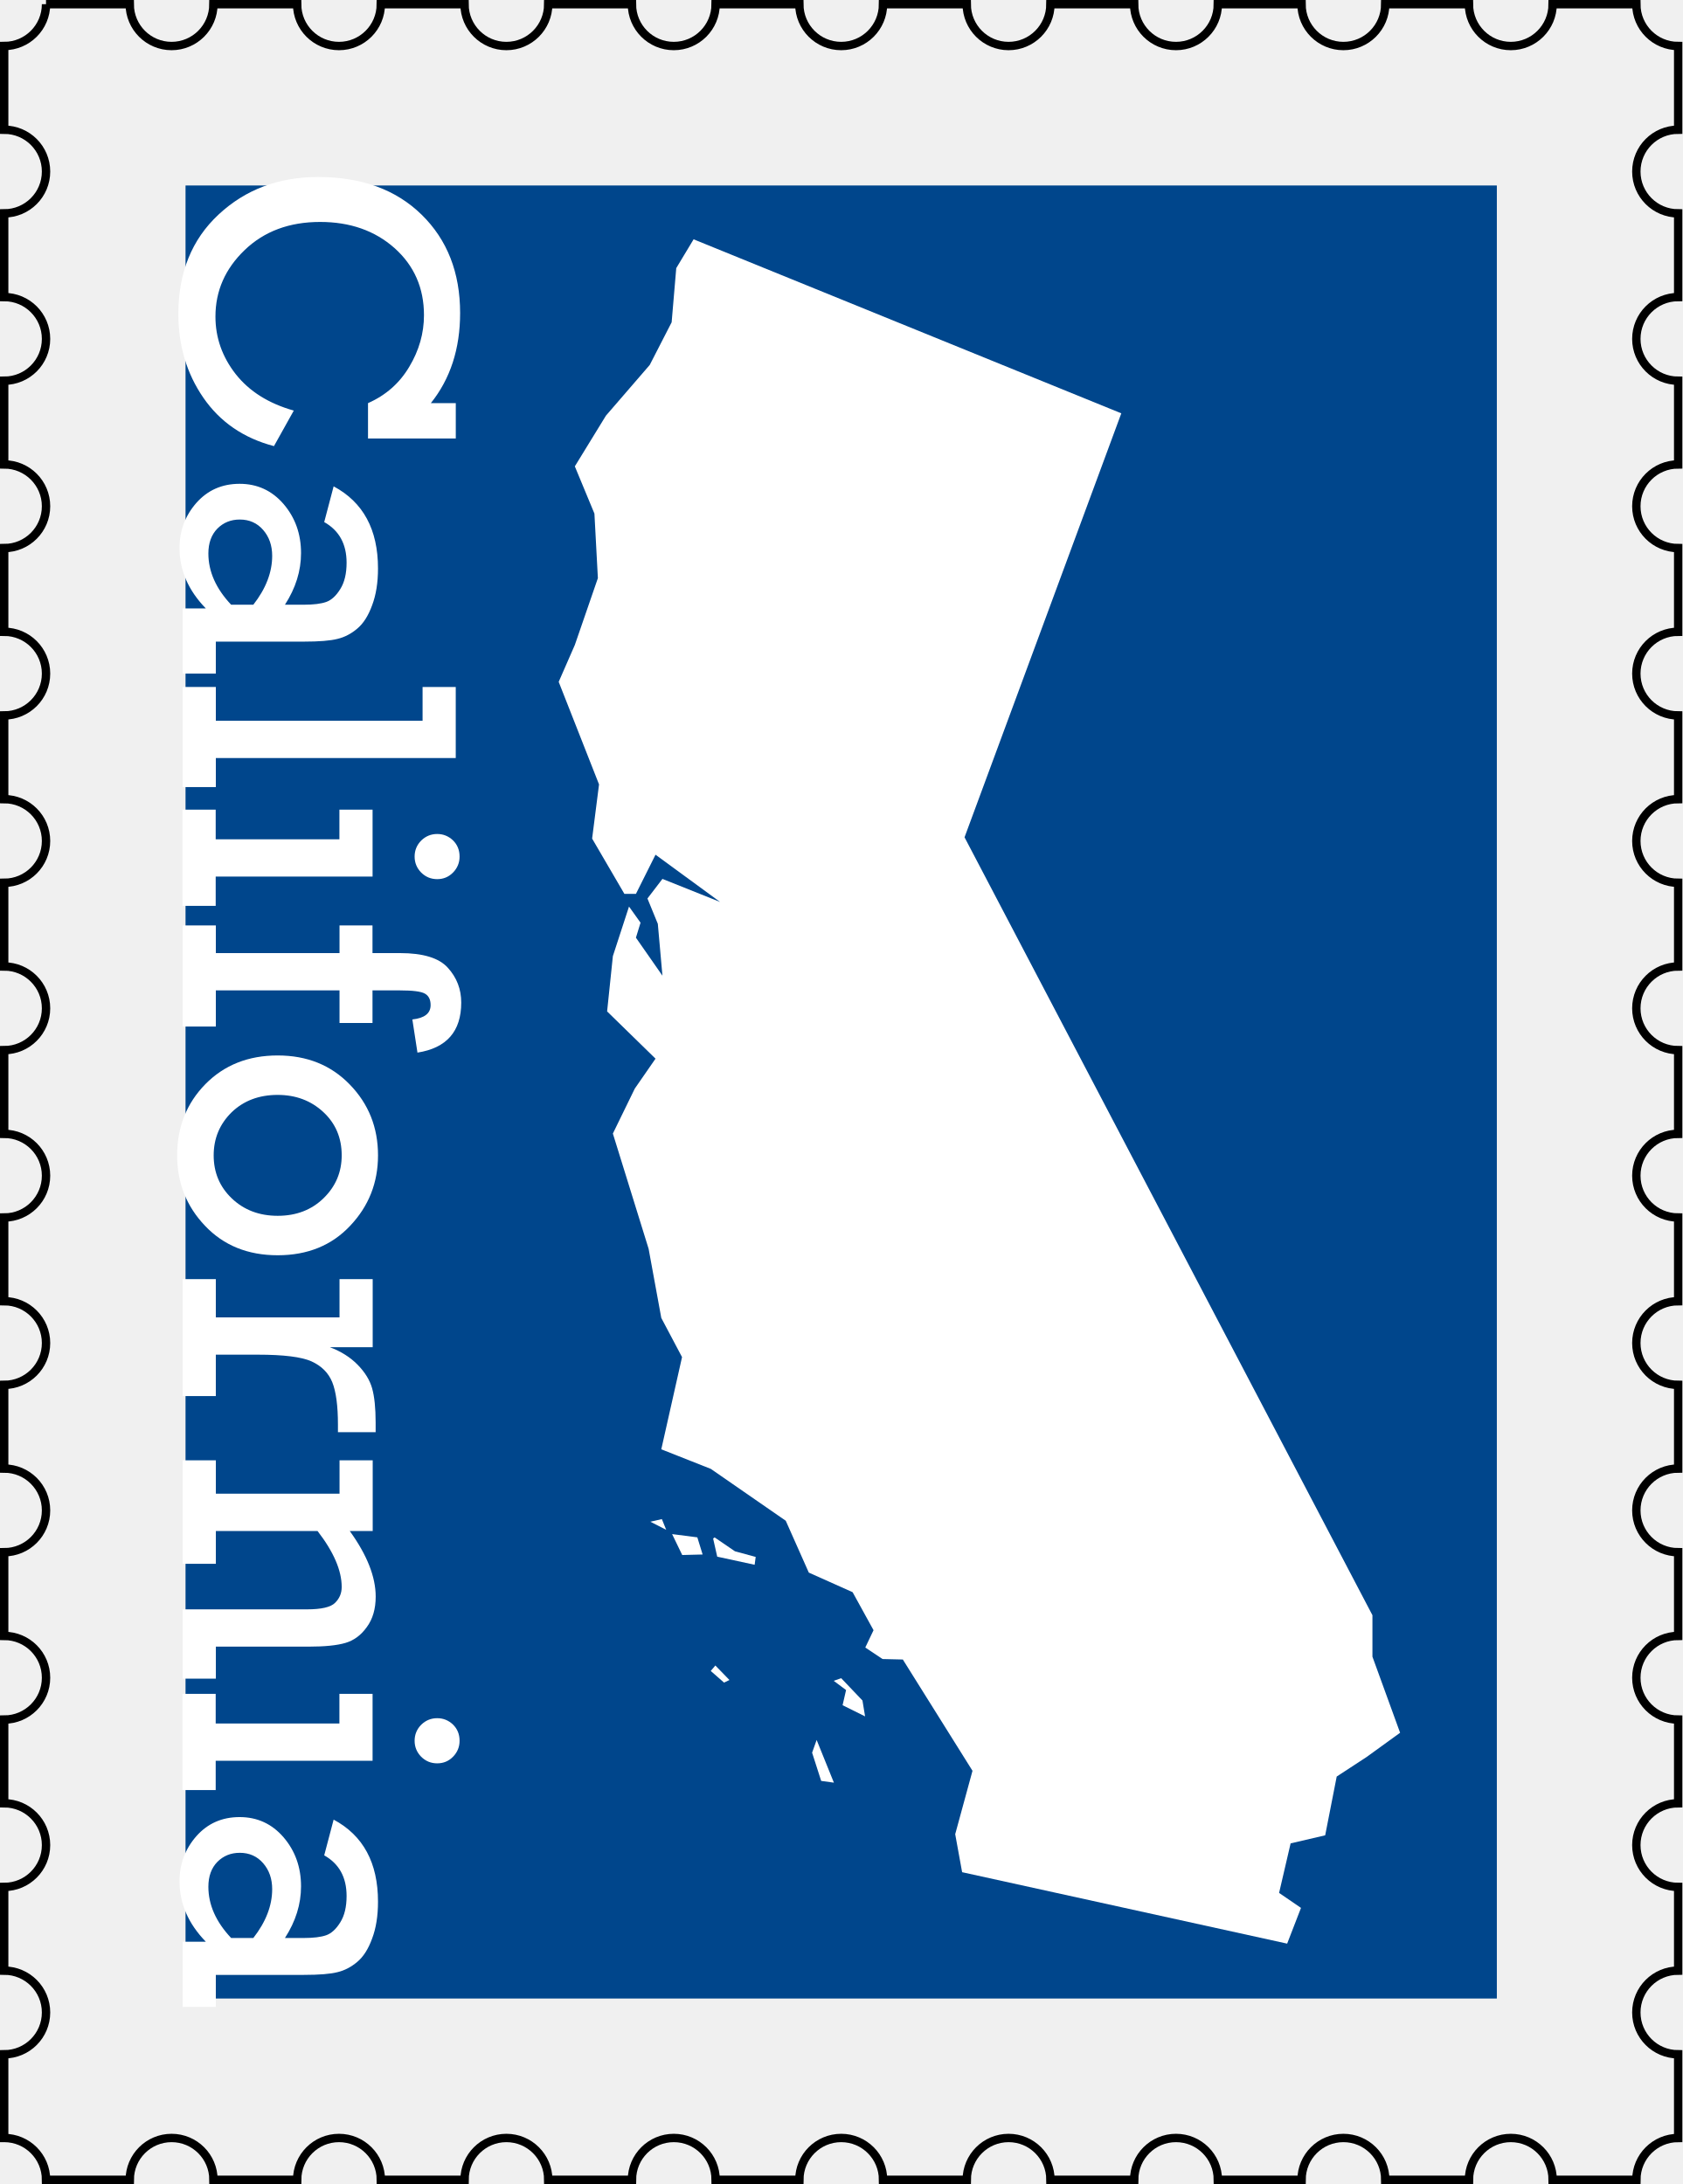
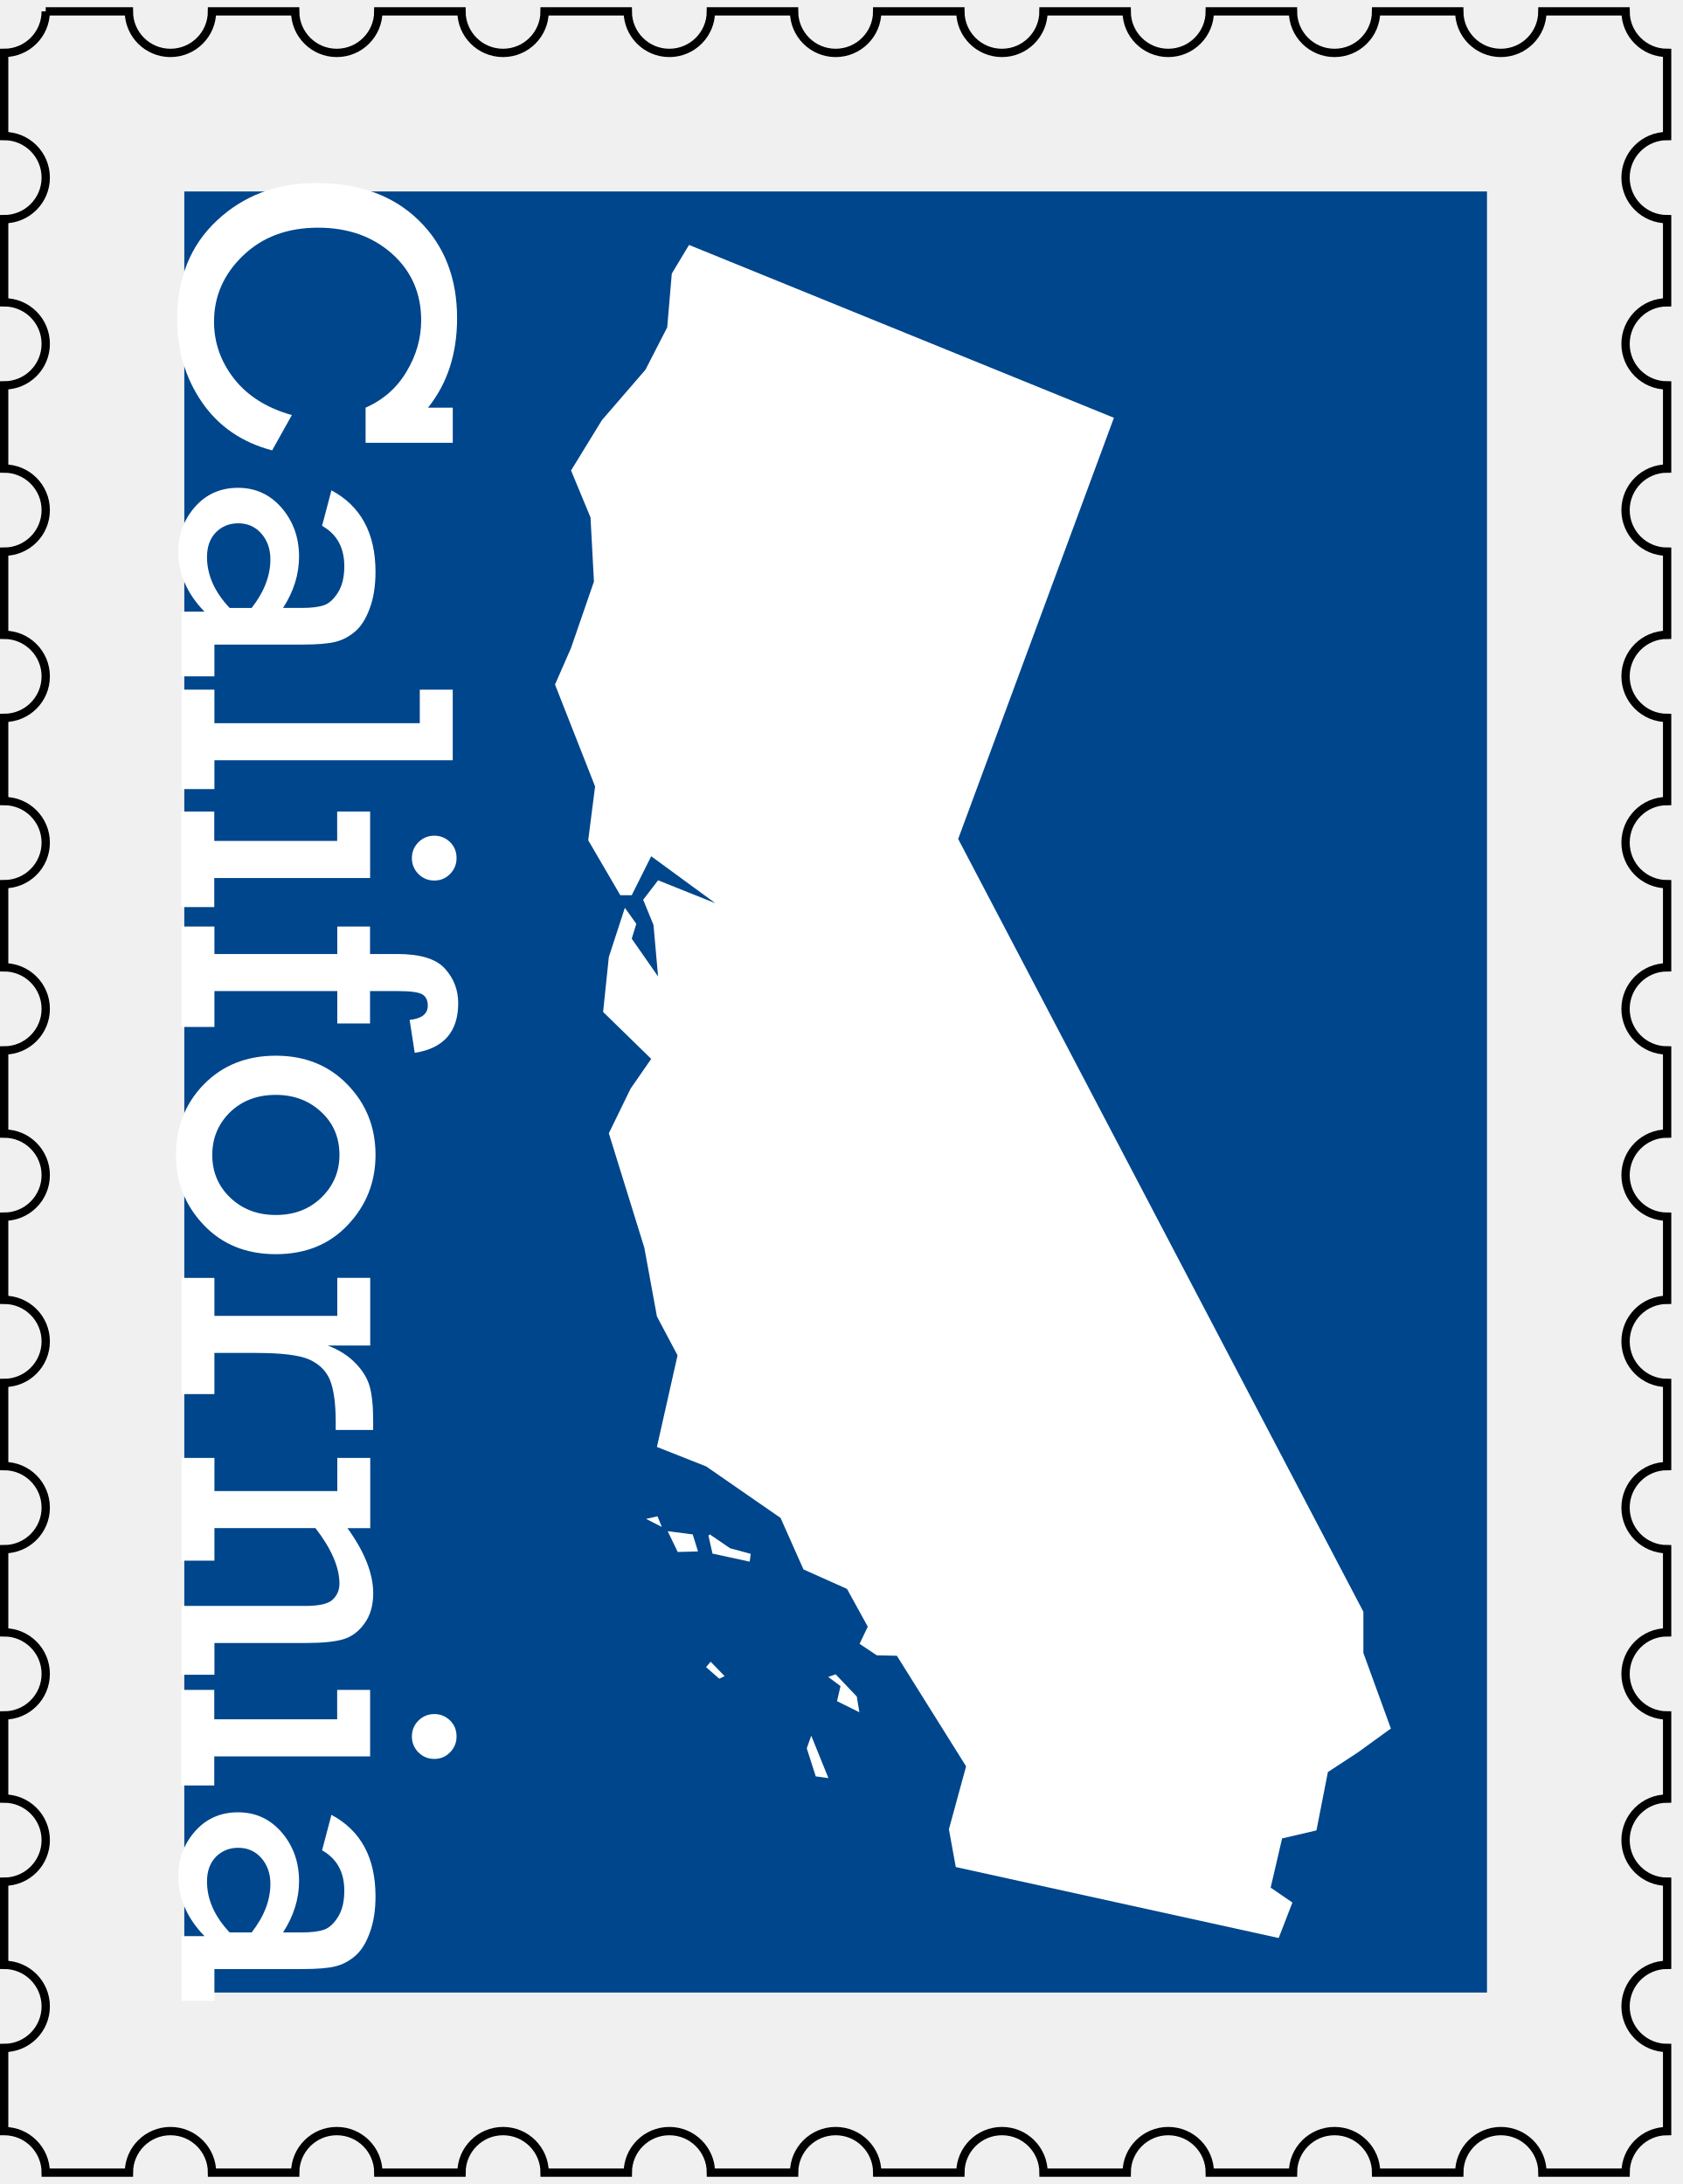
- <svg xmlns="http://www.w3.org/2000/svg" id="ca-stamp" height="783" width="603" version="1.1" viewBox="0 0 603 783">
+ <svg xmlns="http://www.w3.org/2000/svg" id="ca-stamp" height="783" width="603" version="1.1" viewBox="0 0 607 783">
  <g id="border" transform="translate(.5 -269.9)">
    <path d="m16 271.4a15 15 0 0 1 -15 15v30a15 15 0 0 1 15 15 15 15 0 0 1 -15 15v30a15 15 0 0 1 15 15 15 15 0 0 1 -15 15v30a15 15 0 0 1 15 15 15 15 0 0 1 -15 15v30a15 15 0 0 1 15 15 15 15 0 0 1 -15 15v30a15 15 0 0 1 15 15 15 15 0 0 1 -15 15v30a15 15 0 0 1 15 15 15 15 0 0 1 -15 15v30a15 15 0 0 1 15 15 15 15 0 0 1 -15 15v30a15 15 0 0 1 15 15 15 15 0 0 1 -15 15v30a15 15 0 0 1 15 15 15 15 0 0 1 -15 15v30a15 15 0 0 1 15 15 15 15 0 0 1 -15 15v30a15 15 0 0 1 15 15 15 15 0 0 1 -15 15v30a15 15 0 0 1 15 15 15 15 0 0 1 -15 15v30a15 15 0 0 1 0.006 0 15 15 0 0 1 15 15h30a15 15 0 0 1 15 -15 15 15 0 0 1 15 15h30a15 15 0 0 1 15 -15 15 15 0 0 1 15 15h30a15 15 0 0 1 15 -15 15 15 0 0 1 15 15h30a15 15 0 0 1 15 -15 15 15 0 0 1 15 15h30a15 15 0 0 1 15 -15 15 15 0 0 1 15 15h30a15 15 0 0 1 15 -15 15 15 0 0 1 15 15h30a15 15 0 0 1 15 -15 15 15 0 0 1 15 15h30a15 15 0 0 1 15 -15 15 15 0 0 1 15 15h30a15 15 0 0 1 15 -15 15 15 0 0 1 15 15h30a15 15 0 0 1 14.99 -15v-30a15 15 0 0 1 -15 -15 15 15 0 0 1 15 -15v-30a15 15 0 0 1 -15 -15 15 15 0 0 1 15 -15v-30a15 15 0 0 1 -15 -15 15 15 0 0 1 15 -15v-30a15 15 0 0 1 -15 -15 15 15 0 0 1 15 -15v-30a15 15 0 0 1 -15 -15 15 15 0 0 1 15 -15v-30a15 15 0 0 1 -15 -15 15 15 0 0 1 15 -15v-30a15 15 0 0 1 -15 -15 15 15 0 0 1 15 -15v-30a15 15 0 0 1 -15 -15 15 15 0 0 1 15 -15v-30a15 15 0 0 1 -15 -15 15 15 0 0 1 15 -15v-30a15 15 0 0 1 -15 -15 15 15 0 0 1 15 -15v-30a15 15 0 0 1 -15 -15 15 15 0 0 1 15 -15v-30a15 15 0 0 1 -15 -15 15 15 0 0 1 15 -15v-30a15 15 0 0 1 -15 -15h-30a15 15 0 0 1 -15 15 15 15 0 0 1 -15 -15h-30a15 15 0 0 1 -15 15 15 15 0 0 1 -15 -15h-30a15 15 0 0 1 -15 15 15 15 0 0 1 -15 -15h-30a15 15 0 0 1 -15 15 15 15 0 0 1 -15 -15h-30a15 15 0 0 1 -15 15 15 15 0 0 1 -15 -15h-30a15 15 0 0 1 -15 15 15 15 0 0 1 -15 -15h-30a15 15 0 0 1 -15 15 15 15 0 0 1 -15 -15h-30a15 15 0 0 1 -15 15 15 15 0 0 1 -15 -15h-30a15 15 0 0 1 -15 15 15 15 0 0 1 -15 -15h-30z" stroke="#000" stroke-width="3" fill="none" />
  </g>
  <g id="background" transform="translate(.5 -217.5)">
    <rect height="650" width="470" y="284" x="66" fill="#00468c" />
  </g>
  <g id="content" transform="translate(.5 -217.5)" fill="#fff">
    <g transform="matrix(0,1,-1,0,1,-1)">
      <path d="m365.7-103.8 12.74 7.107q-4.293 16.33-17.38 25.33-13.02 8.937-29.98 8.937-22.24 0-35.68-14.43t-13.44-35.68q0-23.29 13.51-37.09 13.51-13.79 35.26-13.79 19.21 0 32.3 10.49v-8.937h12.67v31.46h-12.67q-4.222-9.57-13.02-14.78-8.796-5.278-18.51-5.278-14.64 0-24.07 10.56-9.359 10.56-9.359 26.67 0 16.54 10.06 27.02 10.06 10.49 23.86 10.49 11.33 0 20.62-7.248 9.289-7.319 13.09-20.83z" />
      <path d="m460-75.86v11.89h-23.36v-8.304q-9.711 9.43-21.67 9.43-9.289 0-16.19-6.052-6.826-6.052-6.826-15.48 0-9.5 7.248-15.76 7.319-6.263 17.59-6.263 9.57 0 18.51 5.77v-6.756q0-5.207-0.985-8.022t-4.644-5.067q-3.589-2.252-9.43-2.252-10.06 0-14.57 8.022l-12.81-3.378q8.515-15.9 29.42-15.9 7.67 0 13.23 2.111 5.63 2.041 8.374 5.348 2.744 3.237 3.659 7.037 0.985 3.8 0.985 12.1v31.53h11.47zm-24.7-13.44q-8.656-6.756-17.52-6.756-5.559 0-9.289 3.237t-3.73 8.374q0 4.785 3.237 8.022 3.307 3.237 8.937 3.237 9.711 0 18.37-8.163v-7.952z" />
      <path d="m476.9-75.86v-74.1h-12.1v-11.89h25.47v85.99h10.41v11.89h-35.89v-11.89h12.1z" />
      <path d="m517.5-155.2q0-3.237 2.252-5.63 2.322-2.393 5.841-2.393 3.307 0 5.7 2.322t2.393 5.7-2.393 5.77q-2.393 2.322-5.7 2.322-3.378 0-5.77-2.393-2.322-2.393-2.322-5.7zm1.9 79.38v-44.33h-10.63v-11.89h24v56.23h10.49v11.89h-34.48v-11.89h10.63z" />
      <path d="m560.2-75.86v-44.33h-9.922v-11.82h9.922v-9.852q0-12.46 5.278-17.17 5.278-4.785 12.46-4.785 15.48 0 17.94 15.69l-11.89 1.83q-0.704-6.545-5.137-6.545-3.026 0-4.152 2.111-1.126 2.041-1.126 8.867v9.852h11.68v11.82h-11.68v44.33h12.95v11.89h-36.24v-11.89h9.922z" />
      <path d="m596.9-98.03q0-15.76 10.41-25.83 10.41-10.13 25.4-10.13 14.71 0 25.26 9.993 10.56 9.922 10.56 25.97 0 16.04-10.56 26.04-10.49 9.993-25.26 9.993-15.2 0-25.54-10.13-10.27-10.13-10.27-25.9zm14.14 0q0 10.06 6.263 16.54 6.333 6.404 15.41 6.404 9.219 0 15.41-6.474 6.263-6.545 6.263-16.47 0-9.993-6.333-16.47-6.333-6.474-15.34-6.474-9.43 0-15.55 6.615-6.122 6.615-6.122 16.33z" />
      <path d="m690.8-75.86v-44.33h-13.72v-11.89h24.42v15.34q2.252-5.982 6.263-9.922 4.011-3.941 8.445-5.207 4.504-1.267 12.24-1.267h3.519v13.51h-2.674q-10.2 0-15.27 2.041-4.996 2.041-7.459 7.459-2.393 5.348-2.393 19.28v14.99h14.85v11.89h-41.94v-11.89h13.72z" />
      <path d="m767.4-132.1v8.233q12.88-9.289 23.5-9.289 6.615 0 10.91 3.167 4.363 3.096 5.7 7.67 1.337 4.504 1.337 13.23v33.22h11.47v11.89h-24.84v-44.54q0-7.741-2.322-10.06-2.322-2.393-5.7-2.393-8.867 0-20.06 8.656v36.45h11.75v11.89h-37.09v-11.89h11.96v-44.33h-11.96v-11.89h25.33z" />
      <path d="m834.5-155.2q0-3.237 2.252-5.63 2.322-2.393 5.841-2.393 3.307 0 5.7 2.322t2.393 5.7-2.393 5.77q-2.393 2.322-5.7 2.322-3.378 0-5.77-2.393-2.322-2.393-2.322-5.7zm1.9 79.38v-44.33h-10.63v-11.89h24v56.23h10.49v11.89h-34.48v-11.89h10.63z" />
      <path d="m938-75.86v11.89h-23.36v-8.304q-9.711 9.43-21.67 9.43-9.289 0-16.19-6.052-6.826-6.052-6.826-15.48 0-9.5 7.248-15.76 7.319-6.263 17.59-6.263 9.57 0 18.51 5.77v-6.756q0-5.207-0.985-8.022t-4.644-5.067q-3.589-2.252-9.43-2.252-10.06 0-14.57 8.022l-12.81-3.378q8.515-15.9 29.42-15.9 7.67 0 13.23 2.111 5.63 2.041 8.374 5.348 2.744 3.237 3.659 7.037 0.985 3.8 0.985 12.1v31.53h11.47zm-24.7-13.44q-8.656-6.756-17.52-6.756-5.559 0-9.289 3.237t-3.73 8.374q0 4.785 3.237 8.022 3.307 3.237 8.937 3.237 9.711 0 18.37-8.163v-7.952z" />
    </g>
    <g fill-rule="evenodd" transform="translate(679.4 729)">
      <path d="m-446.8 34.06 5.688 2.906-1.562-3.844z" />
      <path d="m-439 38.5 3.625 7.5 7.312-0.188l-1.9-6.15z" />
      <path d="m-424.3 40.09 1.469 6.5 13.41 2.906 0.375-2.812-7.441-2.024-7.278-4.976z" />
      <path d="m-423.5 85.61-1.656 1.953 4.766 4.172 1.938-0.922z" />
      <path d="m-378.4 90.16 7.625 8 0.938 5.688-8.062-4 1.25-5.438-4.438-3.312z" />
      <path d="m-387.2 112.3 6.188 15.31-4.562-0.625-3.25-10.12z" />
    </g>
    <path d="m248.1 303.3 153.3 62.38-56.19 152 146.2 278.9v14.87l9.915 27.27-11.98 8.676-10.74 7.023-4.131 21.07-12.39 2.892-4.131 17.76 7.85 5.371-4.958 12.81-116.5-25.61-2.479-13.63 6.197-22.72-24.97-39.9-7.258-0.171-6.197-4.131 2.955-6.205-7.5-13.63-15.7-7.023-8.263-18.59-26.85-18.59-17.76-7.023 7.436-33.05-7.436-14.05-4.544-24.79-12.81-41.31 7.85-16.11 7.436-10.74-17.35-16.94 2.066-19.83 5.784-17.76 4.131 5.784-1.653 5.371 9.502 13.63-1.653-18.59-3.718-9.089 5.371-7.023 20.66 8.263-23.14-16.94-7.023 14.05h-4.131l-11.57-19.83 2.479-19.42-14.46-36.77 5.784-13.22 8.263-23.96-1.239-23.14-7.023-16.94 11.15-18.18 15.7-18.18 7.85-15.29 1.653-19.42z" fill-rule="evenodd" />
  </g>
</svg>
